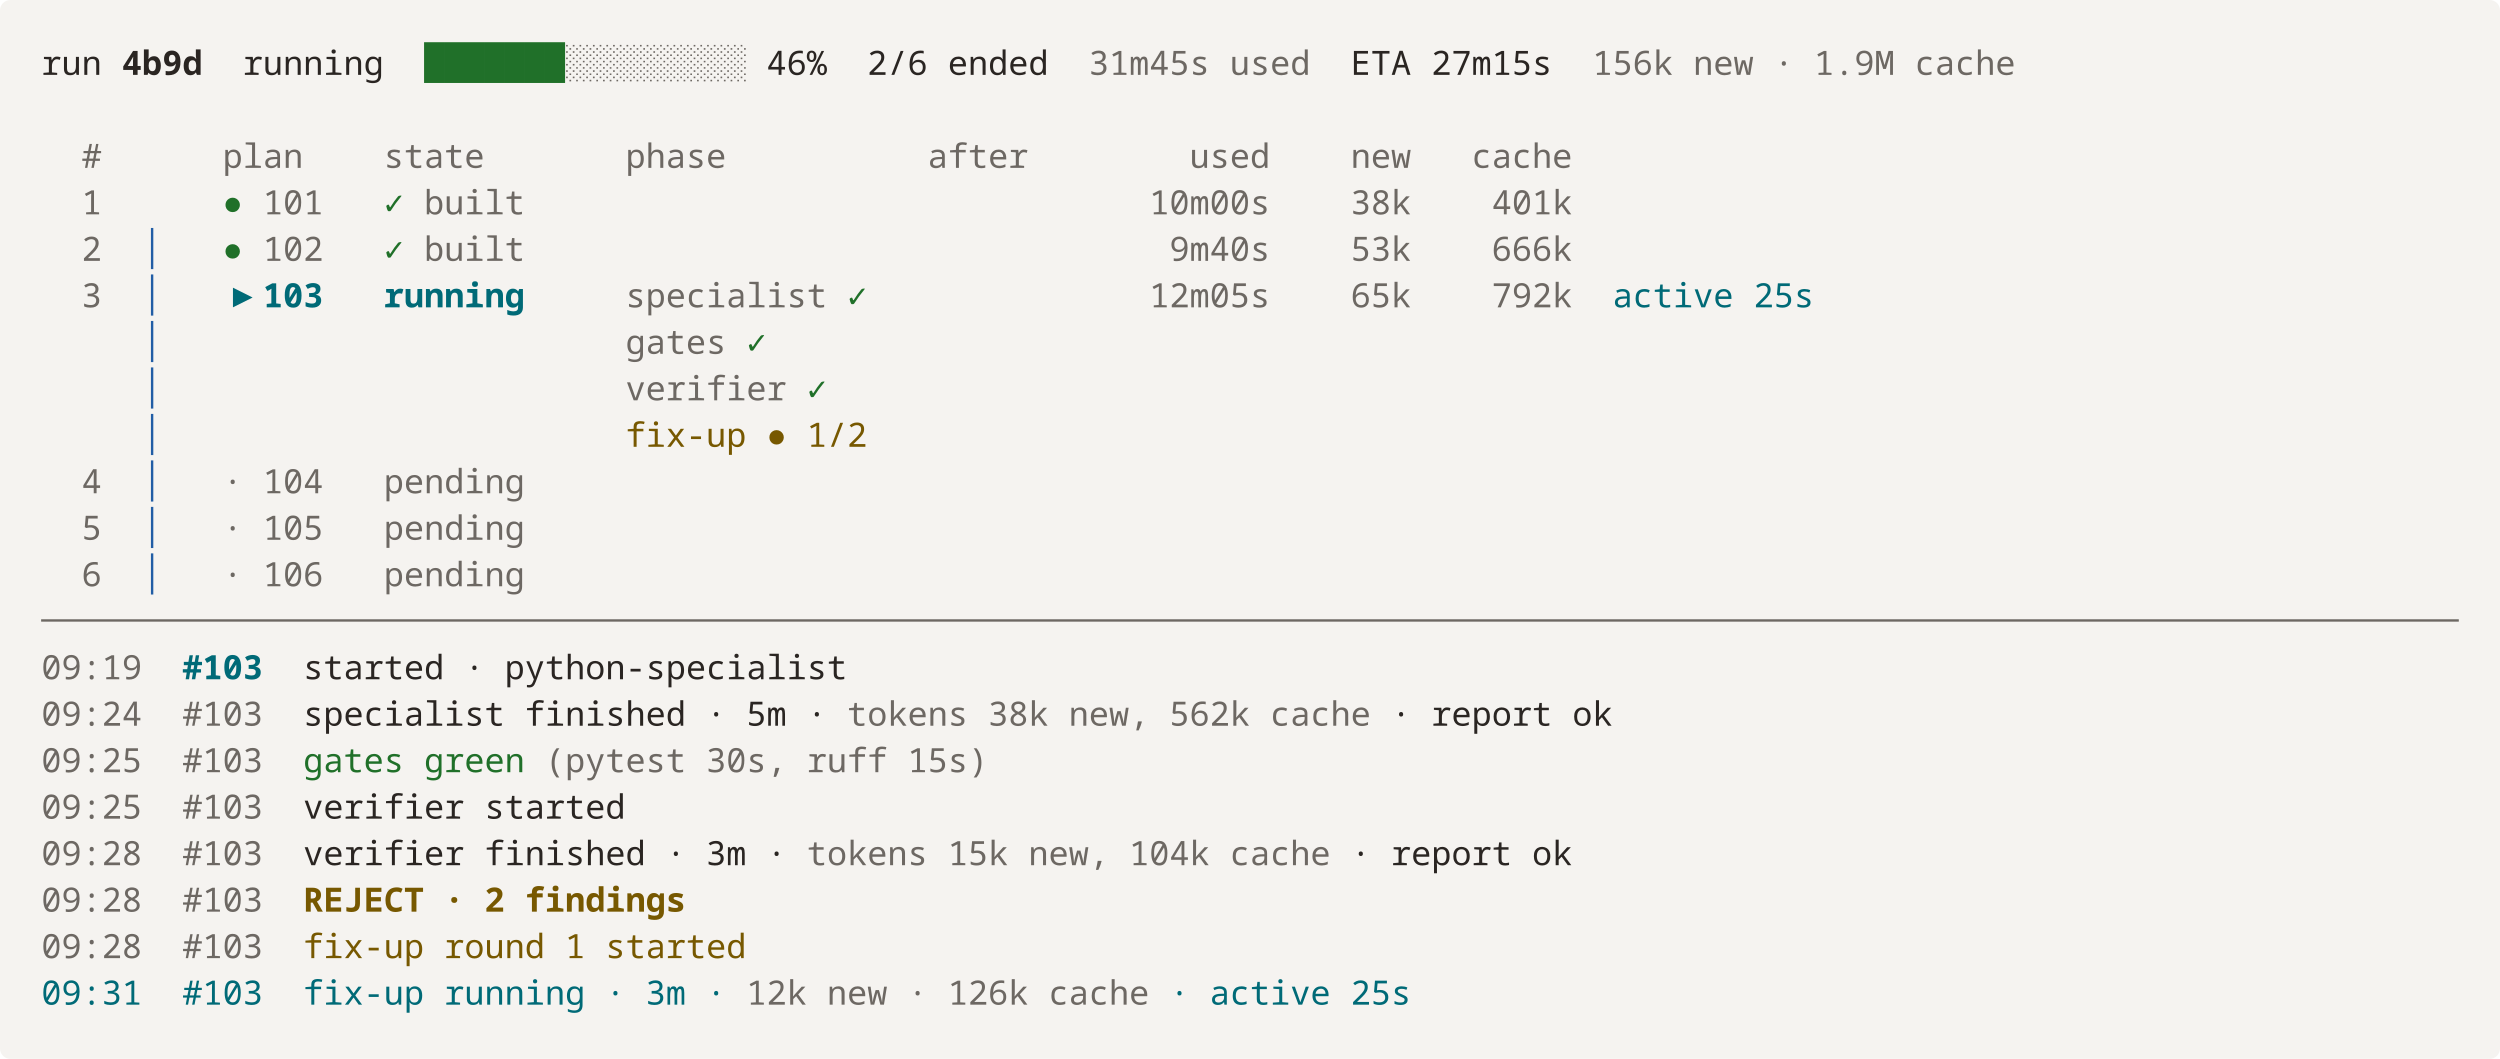
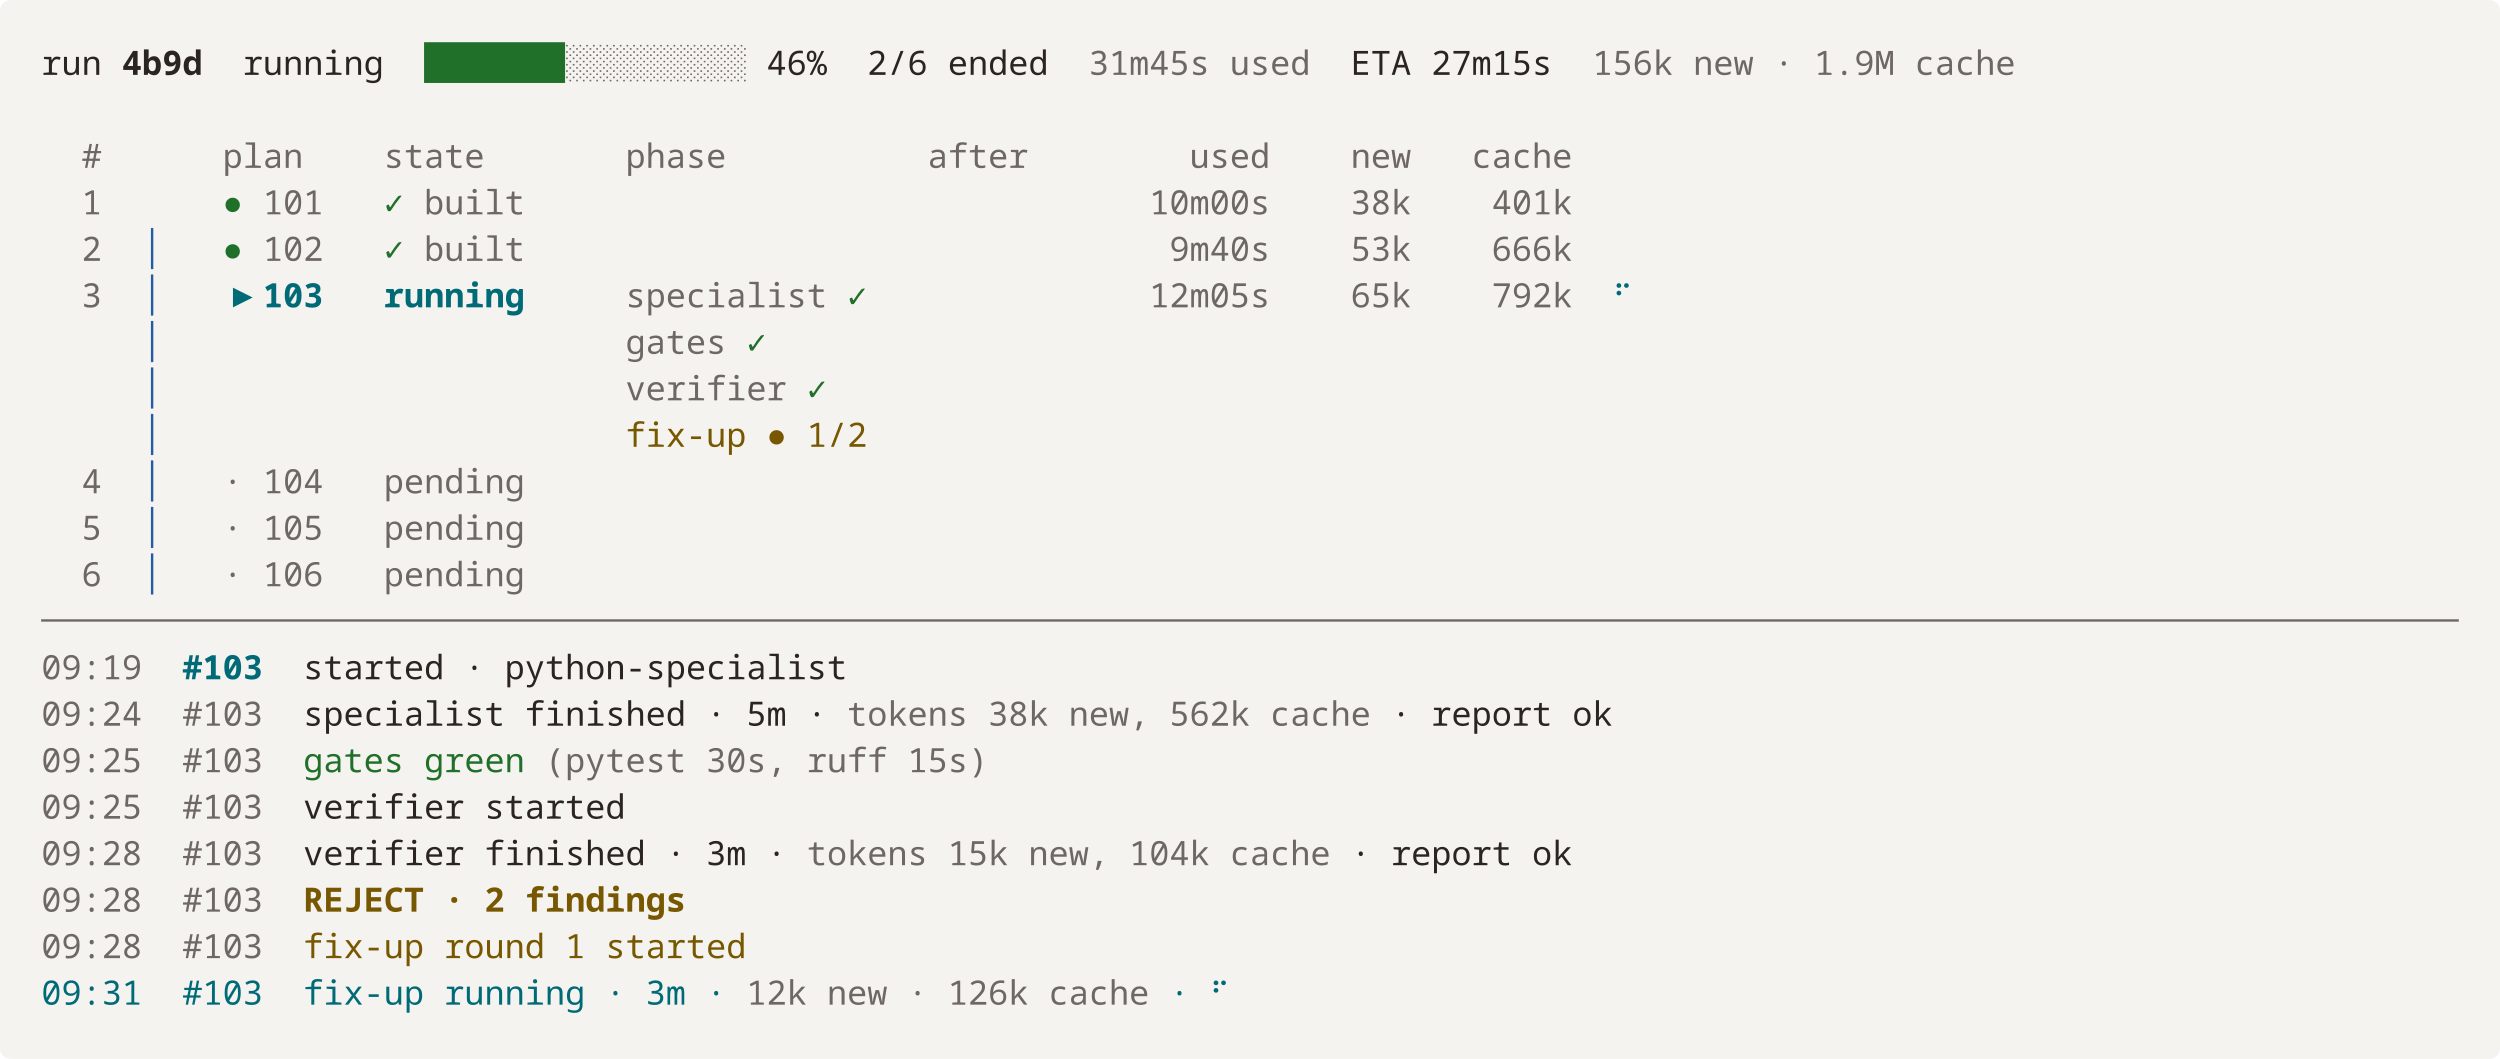
<svg xmlns="http://www.w3.org/2000/svg" viewBox="0 0 968 410" width="968" height="410" role="img" aria-labelledby="watch-fixup-title watch-fixup-desc" font-family="'Noto Sans Mono', ui-monospace, monospace" font-size="13" xml:space="preserve">
  <style>
    .bg { fill: #f5f3f0; }
    .fg { fill: #2a2522; }
    .dim { fill: #6d6863; }
    .plan { fill: #215da5; }
    .ok { fill: #207029; }
    .now { fill: #006a77; }
    .warn { fill: #775800; }
    .bad { fill: #9a3936; }
  </style>
  <rect class="bg" x="0" y="0" width="968" height="410" rx="4" />
  <text y="29">
    <tspan x="16" class="fg">run </tspan>
    <tspan x="47.2" class="fg" font-weight="600">4b9d</tspan>
    <tspan x="78.4" class="fg">  running  </tspan>
    <tspan x="164.2" class="ok">███████</tspan>
    <tspan x="218.8" class="dim">░░░░░░░░░</tspan>
    <tspan x="289" class="fg"> 46%  2/6 ended  </tspan>
    <tspan x="421.6" class="dim">31m45s used</tspan>
    <tspan x="507.4" class="fg">  ETA 27m15s  </tspan>
    <tspan x="616.6" class="dim">156k new · 1.9M cache</tspan>
  </text>
  <text y="47" />
  <text y="65">
    <tspan x="16" class="fg">  </tspan>
    <tspan x="31.6" class="dim">#</tspan>
    <tspan x="39.4" class="fg">      </tspan>
    <tspan x="86.2" class="dim">plan</tspan>
    <tspan x="117.4" class="fg">    </tspan>
    <tspan x="148.6" class="dim">state</tspan>
    <tspan x="187.6" class="fg">       </tspan>
    <tspan x="242.2" class="dim">phase</tspan>
    <tspan x="281.2" class="fg">          </tspan>
    <tspan x="359.2" class="dim">after</tspan>
    <tspan x="398.2" class="fg">        </tspan>
    <tspan x="460.6" class="dim">used</tspan>
    <tspan x="491.8" class="fg">    </tspan>
    <tspan x="523" class="dim">new</tspan>
    <tspan x="546.4" class="fg">   </tspan>
    <tspan x="569.8" class="dim">cache</tspan>
  </text>
  <text y="83">
    <tspan x="16" class="fg">  </tspan>
    <tspan x="31.6" class="dim">1</tspan>
    <tspan x="39.4" class="fg">      </tspan>
    <tspan x="86.2" class="ok">●</tspan>
    <tspan x="94" class="fg"> </tspan>
    <tspan x="101.8" class="dim">101</tspan>
    <tspan x="125.2" class="fg">   </tspan>
    <tspan x="148.6" class="ok">✓</tspan>
    <tspan x="156.4" class="dim"> built</tspan>
    <tspan x="203.2" class="fg">                               </tspan>
    <tspan x="445" class="dim">10m00s</tspan>
    <tspan x="491.8" class="fg">    </tspan>
    <tspan x="523" class="dim">38k</tspan>
    <tspan x="546.4" class="fg">    </tspan>
    <tspan x="577.6" class="dim">401k</tspan>
  </text>
  <text y="101">
    <tspan x="16" class="fg">  </tspan>
    <tspan x="31.6" class="dim">2</tspan>
    <tspan x="39.4" class="fg">  </tspan>
    <tspan x="55" class="plan">│</tspan>
    <tspan x="62.8" class="fg">   </tspan>
    <tspan x="86.2" class="ok">●</tspan>
    <tspan x="94" class="fg"> </tspan>
    <tspan x="101.8" class="dim">102</tspan>
    <tspan x="125.2" class="fg">   </tspan>
    <tspan x="148.6" class="ok">✓</tspan>
    <tspan x="156.4" class="dim"> built</tspan>
    <tspan x="203.2" class="fg">                                </tspan>
    <tspan x="452.8" class="dim">9m40s</tspan>
    <tspan x="491.8" class="fg">    </tspan>
    <tspan x="523" class="dim">53k</tspan>
    <tspan x="546.4" class="fg">    </tspan>
    <tspan x="577.6" class="dim">666k</tspan>
  </text>
  <text y="119">
    <tspan x="16" class="fg">  </tspan>
    <tspan x="31.6" class="dim">3</tspan>
    <tspan x="39.4" class="fg">  </tspan>
    <tspan x="55" class="plan">│</tspan>
    <tspan x="62.8" class="fg">   </tspan>
    <tspan x="86.2" class="now">▶</tspan>
    <tspan x="94" class="fg"> </tspan>
    <tspan x="101.8" class="now" font-weight="600">103</tspan>
    <tspan x="125.2" class="fg">   </tspan>
    <tspan x="148.6" class="now" font-weight="600">running</tspan>
    <tspan x="203.2" class="fg">     </tspan>
    <tspan x="242.2" class="dim">specialist </tspan>
    <tspan x="328" class="ok">✓</tspan>
    <tspan x="335.8" class="fg">              </tspan>
    <tspan x="445" class="dim">12m05s</tspan>
    <tspan x="491.8" class="fg">    </tspan>
    <tspan x="523" class="dim">65k</tspan>
    <tspan x="546.4" class="fg">    </tspan>
    <tspan x="577.6" class="dim">792k</tspan>
    <tspan x="608.8" class="fg">  </tspan>
-     <tspan x="624.4" class="now">active 25s</tspan>
+     <tspan x="624.4" class="now">⠋</tspan>
  </text>
  <text y="137">
    <tspan x="16" class="fg">     </tspan>
    <tspan x="55" class="plan">│</tspan>
    <tspan x="62.8" class="fg">                       </tspan>
    <tspan x="242.2" class="dim">gates </tspan>
    <tspan x="289" class="ok">✓</tspan>
  </text>
  <text y="155">
    <tspan x="16" class="fg">     </tspan>
    <tspan x="55" class="plan">│</tspan>
    <tspan x="62.8" class="fg">                       </tspan>
    <tspan x="242.2" class="dim">verifier </tspan>
    <tspan x="312.4" class="ok">✓</tspan>
  </text>
  <text y="173">
    <tspan x="16" class="fg">     </tspan>
    <tspan x="55" class="plan">│</tspan>
    <tspan x="62.8" class="fg">                       </tspan>
    <tspan x="242.2" class="warn">fix-up ● 1/2</tspan>
  </text>
  <text y="191">
    <tspan x="16" class="fg">  </tspan>
    <tspan x="31.6" class="dim">4</tspan>
    <tspan x="39.4" class="fg">  </tspan>
    <tspan x="55" class="plan">│</tspan>
    <tspan x="62.8" class="fg">   </tspan>
    <tspan x="86.2" class="dim">·</tspan>
    <tspan x="94" class="fg"> </tspan>
    <tspan x="101.8" class="dim">104</tspan>
    <tspan x="125.2" class="fg">   </tspan>
    <tspan x="148.6" class="dim">pending</tspan>
  </text>
  <text y="209">
    <tspan x="16" class="fg">  </tspan>
    <tspan x="31.6" class="dim">5</tspan>
    <tspan x="39.4" class="fg">  </tspan>
    <tspan x="55" class="plan">│</tspan>
    <tspan x="62.8" class="fg">   </tspan>
    <tspan x="86.2" class="dim">·</tspan>
    <tspan x="94" class="fg"> </tspan>
    <tspan x="101.8" class="dim">105</tspan>
    <tspan x="125.2" class="fg">   </tspan>
    <tspan x="148.6" class="dim">pending</tspan>
  </text>
  <text y="227">
    <tspan x="16" class="fg">  </tspan>
    <tspan x="31.6" class="dim">6</tspan>
    <tspan x="39.4" class="fg">  </tspan>
    <tspan x="55" class="plan">│</tspan>
    <tspan x="62.8" class="fg">   </tspan>
    <tspan x="86.2" class="dim">·</tspan>
    <tspan x="94" class="fg"> </tspan>
    <tspan x="101.8" class="dim">106</tspan>
    <tspan x="125.2" class="fg">   </tspan>
    <tspan x="148.6" class="dim">pending</tspan>
  </text>
  <text y="245">
    <tspan x="16" class="dim">────────────────────────────────────────────────────────────────────────────────────────────────────────────────────────</tspan>
  </text>
  <text y="263">
    <tspan x="16" class="dim">09:19</tspan>
    <tspan x="55" class="fg">  </tspan>
    <tspan x="70.6" class="now" font-weight="600">#103</tspan>
    <tspan x="101.8" class="fg">  started · python-specialist</tspan>
  </text>
  <text y="281">
    <tspan x="16" class="dim">09:24</tspan>
    <tspan x="55" class="fg">  </tspan>
    <tspan x="70.6" class="dim">#103</tspan>
    <tspan x="101.8" class="fg">  specialist finished · 5m · </tspan>
    <tspan x="328" class="dim">tokens 38k new, 562k cache</tspan>
    <tspan x="530.8" class="fg"> · report ok</tspan>
  </text>
  <text y="299">
    <tspan x="16" class="dim">09:25</tspan>
    <tspan x="55" class="fg">  </tspan>
    <tspan x="70.6" class="dim">#103</tspan>
    <tspan x="101.8" class="fg">  </tspan>
    <tspan x="117.4" class="ok">gates green</tspan>
    <tspan x="203.2" class="dim"> (pytest 30s, ruff 15s)</tspan>
  </text>
  <text y="317">
    <tspan x="16" class="dim">09:25</tspan>
    <tspan x="55" class="fg">  </tspan>
    <tspan x="70.6" class="dim">#103</tspan>
    <tspan x="101.8" class="fg">  verifier started</tspan>
  </text>
  <text y="335">
    <tspan x="16" class="dim">09:28</tspan>
    <tspan x="55" class="fg">  </tspan>
    <tspan x="70.6" class="dim">#103</tspan>
    <tspan x="101.8" class="fg">  verifier finished · 3m · </tspan>
    <tspan x="312.4" class="dim">tokens 15k new, 104k cache</tspan>
    <tspan x="515.2" class="fg"> · report ok</tspan>
  </text>
  <text y="353">
    <tspan x="16" class="dim">09:28</tspan>
    <tspan x="55" class="fg">  </tspan>
    <tspan x="70.6" class="dim">#103</tspan>
    <tspan x="101.8" class="fg">  </tspan>
    <tspan x="117.4" class="warn" font-weight="600">REJECT · 2 findings</tspan>
  </text>
  <text y="371">
    <tspan x="16" class="dim">09:28</tspan>
    <tspan x="55" class="fg">  </tspan>
    <tspan x="70.6" class="dim">#103</tspan>
    <tspan x="101.8" class="fg">  </tspan>
    <tspan x="117.4" class="warn">fix-up round 1 started</tspan>
  </text>
  <text y="389">
    <tspan x="16" class="now">09:31  #103  fix-up running · 3m · </tspan>
    <tspan x="289" class="dim">12k new · 126k cache</tspan>
-     <tspan x="445" class="now"> · active 25s</tspan>
+     <tspan x="445" class="now"> · ⠋</tspan>
  </text>
</svg>
